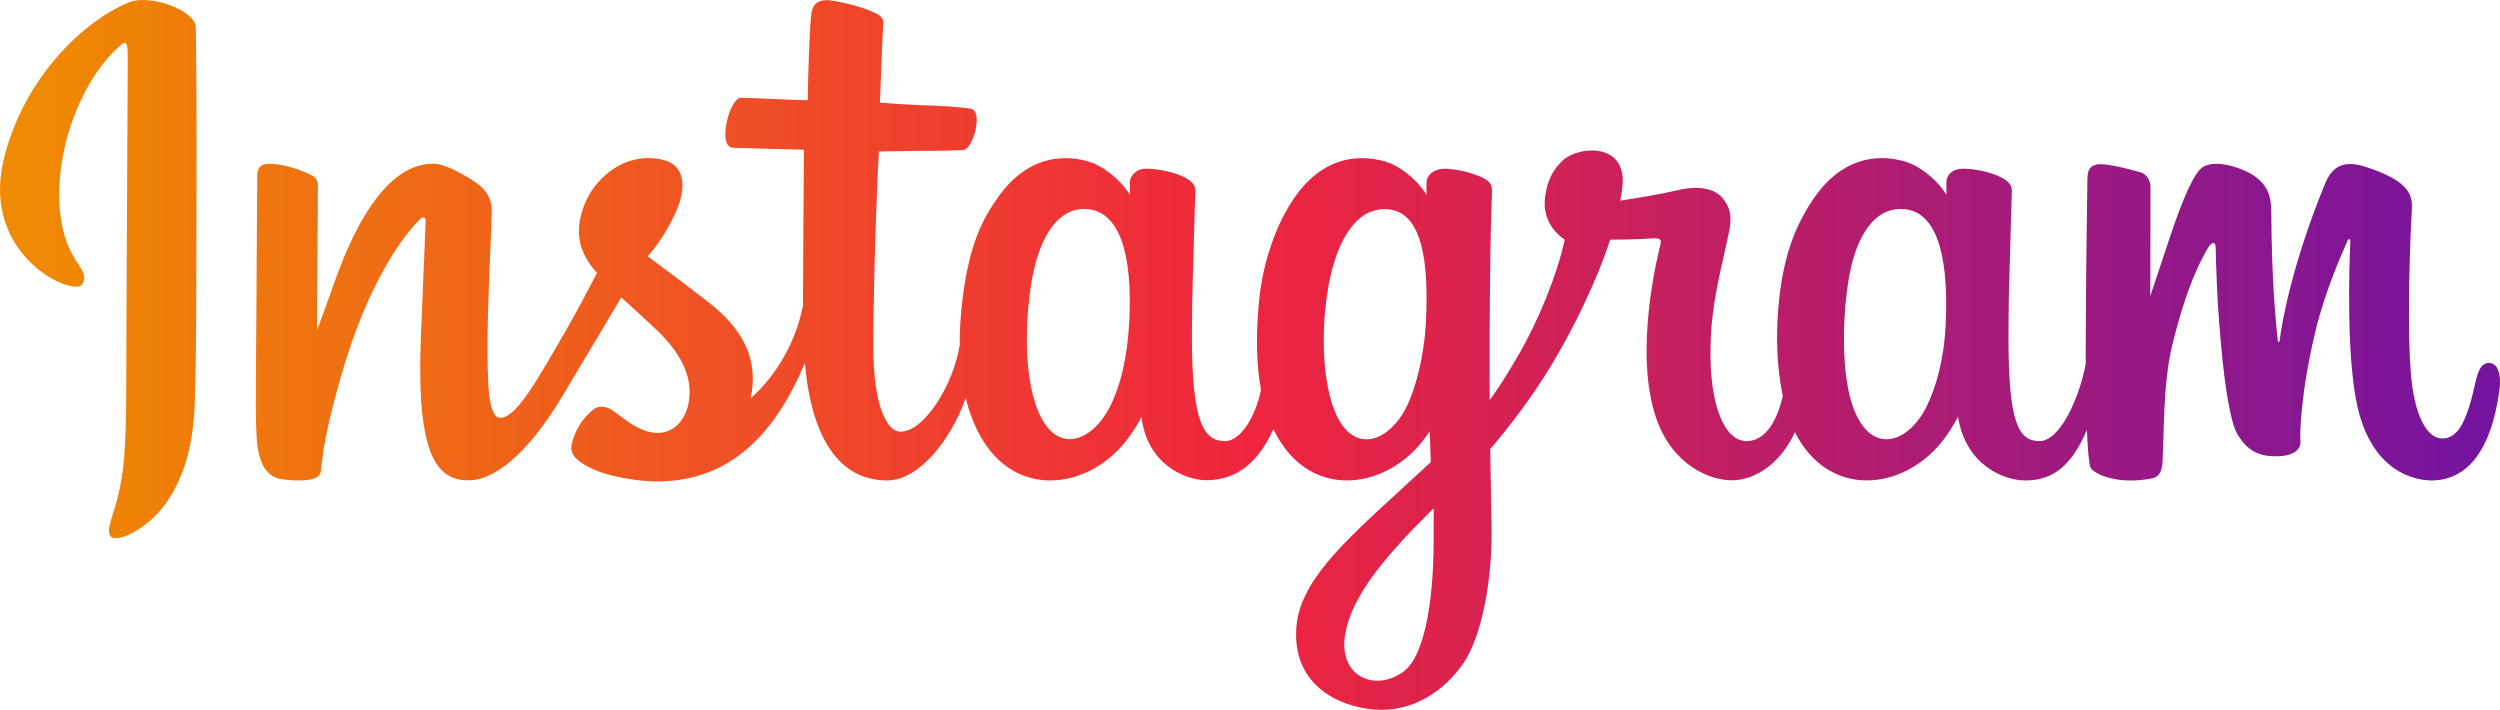
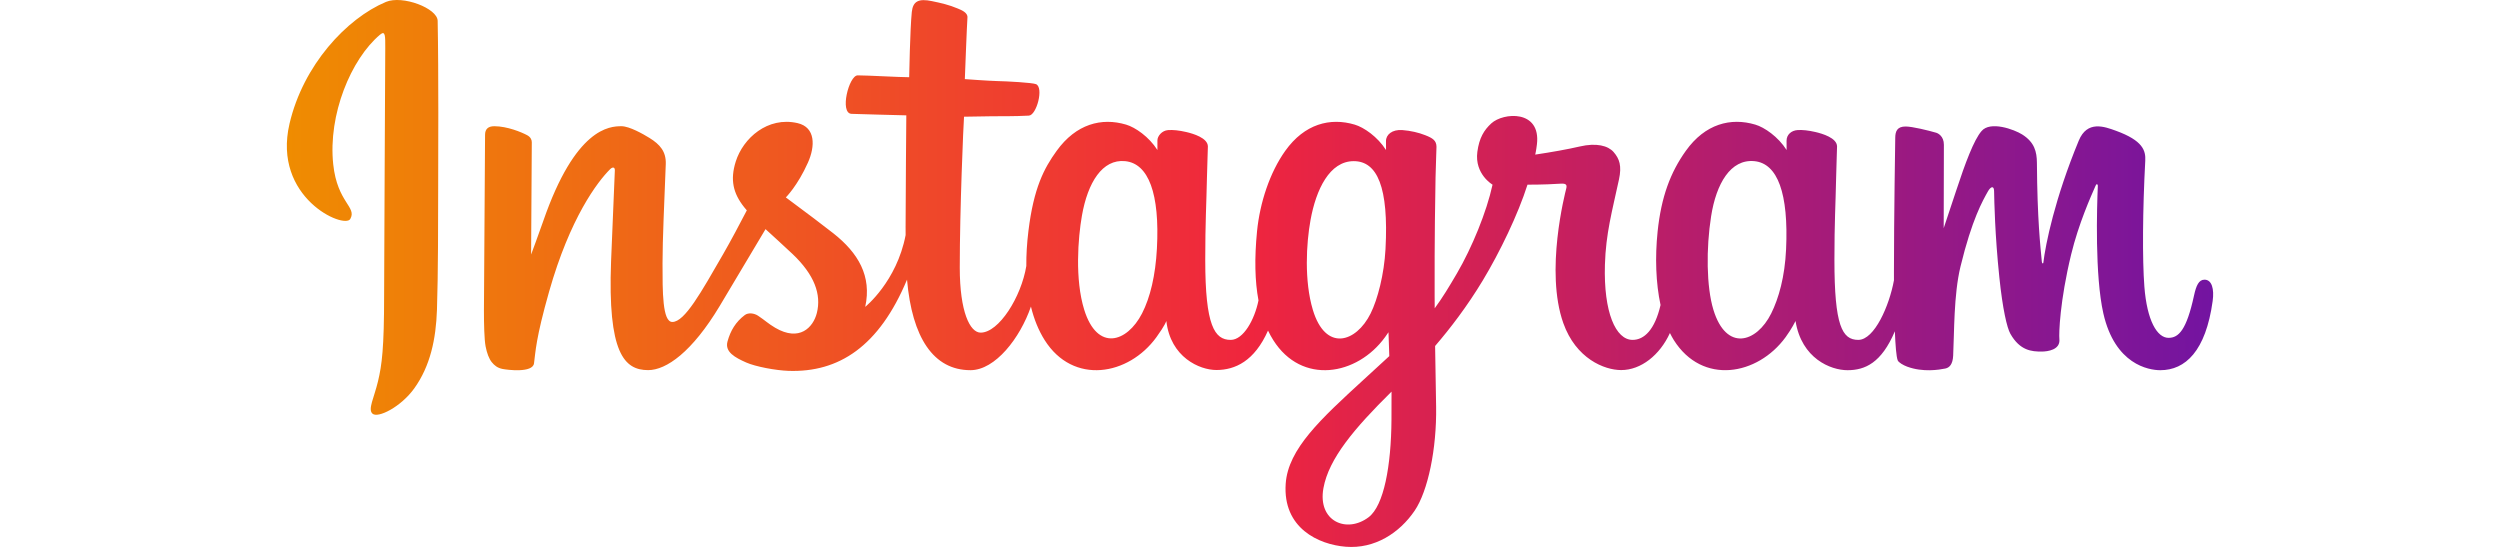
- <svg xmlns="http://www.w3.org/2000/svg" width="1370" height="389" viewBox="0 0 1370 389" fill="none">
-   <path d="M70.513 1.352C42.471 13.109 11.644 46.283 1.908 87.954C-10.423 140.737 40.889 163.058 45.098 155.751C50.051 147.149 35.904 144.24 32.991 116.853C29.227 81.48 45.658 41.955 66.339 24.612C70.183 21.39 69.998 25.875 69.998 34.17C69.998 49.006 69.18 182.166 69.18 209.96C69.18 247.564 67.628 259.439 64.84 271.171C62.015 283.062 57.477 291.096 60.915 294.194C64.759 297.656 81.169 289.421 90.67 276.149C102.062 260.233 106.049 241.118 106.766 220.36C107.631 195.336 107.594 155.628 107.631 132.979C107.665 112.207 107.979 51.381 107.266 14.815C107.093 5.846 82.241 -3.564 70.513 1.352ZM1363.85 198.906C1359.78 198.906 1357.93 203.102 1356.39 210.167C1351.06 234.732 1345.47 240.276 1338.25 240.276C1330.18 240.276 1322.93 228.112 1321.07 203.767C1319.6 184.624 1319.84 149.378 1321.71 114.321C1322.09 107.118 1320.11 99.991 1300.8 92.972C1292.5 89.951 1280.42 85.508 1274.41 100.032C1257.43 141.067 1250.78 173.647 1249.22 186.877C1249.14 187.562 1248.3 187.701 1248.15 186.101C1247.15 175.503 1244.92 156.24 1244.65 115.773C1244.59 107.877 1242.92 101.156 1234.21 95.654C1228.57 92.081 1211.41 85.769 1205.23 93.281C1199.88 99.425 1193.68 115.96 1187.24 135.56C1182 151.488 1178.36 162.264 1178.36 162.264C1178.36 162.264 1178.42 119.281 1178.49 102.977C1178.52 96.826 1174.3 94.775 1173.03 94.405C1167.31 92.743 1156.04 89.967 1151.26 89.967C1145.35 89.967 1143.9 93.27 1143.9 98.082C1143.9 98.712 1142.97 154.673 1142.97 193.803C1142.97 195.502 1142.97 197.358 1142.98 199.329C1139.72 217.313 1129.13 241.727 1117.61 241.727C1106.08 241.727 1100.64 231.521 1100.64 184.871C1100.64 157.659 1101.46 145.824 1101.86 126.143C1102.09 114.806 1102.54 106.098 1102.51 104.124C1102.43 98.066 1091.96 95.012 1087.09 93.881C1082.2 92.746 1077.95 92.303 1074.63 92.492C1069.93 92.757 1066.6 95.843 1066.6 100.088C1066.6 102.363 1066.63 106.689 1066.63 106.689C1060.57 97.168 1050.84 90.541 1044.36 88.621C1026.91 83.437 1008.71 88.033 994.975 107.263C984.06 122.545 977.481 139.855 974.891 164.722C972.998 182.9 973.616 201.337 976.981 216.927C972.915 234.519 965.367 241.727 957.103 241.727C945.104 241.727 936.406 222.128 937.416 188.227C938.082 165.929 942.54 150.283 947.413 127.646C949.49 117.993 947.802 112.943 943.568 108.101C939.685 103.658 931.413 101.392 919.516 104.182C911.044 106.169 898.928 108.311 887.848 109.954C887.848 109.954 888.516 107.284 889.065 102.576C891.948 77.884 865.14 79.888 856.587 87.774C851.481 92.483 848.006 98.036 846.687 108.02C844.595 123.863 857.505 131.338 857.505 131.338C853.268 150.749 842.884 176.101 832.166 194.431C826.424 204.252 822.028 211.529 816.36 219.266C816.339 216.39 816.324 213.514 816.314 210.638C816.183 169.834 816.727 137.72 816.964 126.145C817.2 114.808 817.654 106.333 817.626 104.36C817.564 99.928 814.979 98.253 809.601 96.136C804.846 94.262 799.224 92.965 793.392 92.513C786.033 91.94 781.597 95.845 781.714 100.466C781.737 101.339 781.737 106.696 781.737 106.696C775.684 97.175 765.946 90.549 759.47 88.628C742.023 83.444 723.816 88.04 710.084 107.27C699.172 122.552 692.025 143.996 690.001 164.537C688.114 183.682 688.463 199.952 691.034 213.657C688.26 227.381 680.283 241.732 671.264 241.732C659.734 241.732 653.173 231.526 653.173 184.876C653.173 157.664 653.99 145.831 654.388 126.148C654.624 114.811 655.073 106.102 655.046 104.129C654.96 98.07 644.493 95.017 639.623 93.886C634.527 92.704 630.127 92.273 626.748 92.522C622.288 92.854 619.157 96.847 619.157 99.827V106.696C613.103 97.175 603.365 90.549 596.89 88.628C579.442 83.444 561.337 88.114 547.503 107.27C538.482 119.761 531.179 133.61 527.42 164.265C526.334 173.123 525.854 181.421 525.917 189.173C522.319 211.192 506.433 236.569 493.434 236.569C485.828 236.569 478.585 221.807 478.585 190.341C478.585 148.427 481.179 88.753 481.615 83.001C481.615 83.001 498.037 82.722 501.217 82.685C509.41 82.595 516.828 82.789 527.736 82.23C533.208 81.951 538.48 62.296 532.832 59.863C530.275 58.762 512.182 57.797 505.012 57.645C498.982 57.509 482.192 56.265 482.192 56.265C482.192 56.265 483.698 16.654 484.05 12.47C484.348 8.98 479.84 7.187 477.254 6.095C470.966 3.436 465.344 2.16 458.677 0.784C449.467 -1.118 445.286 0.743 444.472 8.525C443.243 20.331 442.606 54.919 442.606 54.919C435.845 54.919 412.759 53.597 405.998 53.597C399.714 53.597 392.936 80.635 401.621 80.968C411.613 81.356 429.026 81.69 440.57 82.039C440.57 82.039 440.056 142.699 440.056 161.426C440.056 163.418 440.063 165.336 440.076 167.198C433.723 200.342 411.343 218.245 411.343 218.245C416.149 196.319 406.332 179.853 388.652 165.915C382.135 160.778 369.276 151.056 354.887 140.4C354.887 140.4 363.221 132.179 370.612 115.637C375.849 103.921 376.075 90.514 363.218 87.557C341.982 82.671 324.468 98.28 319.245 114.947C315.197 127.86 317.356 137.439 325.284 147.393C325.863 148.12 326.49 148.861 327.138 149.609C322.344 158.857 315.758 171.309 310.179 180.966C294.694 207.776 283 228.982 274.159 228.982C267.093 228.982 267.19 207.453 267.19 187.295C267.19 169.917 268.472 143.79 269.496 116.74C269.835 107.794 265.364 102.698 257.872 98.082C253.319 95.278 243.604 89.764 237.98 89.764C229.558 89.764 205.259 90.911 182.3 157.38C179.406 165.758 173.722 181.024 173.722 181.024L174.211 101.092C174.211 99.218 173.212 97.403 170.929 96.164C167.06 94.064 156.726 89.764 147.539 89.764C143.162 89.764 140.976 91.802 140.976 95.864L140.173 220.92C140.173 230.423 140.42 241.508 141.361 246.355C142.295 251.211 143.81 255.158 145.687 257.507C147.56 259.852 149.727 261.641 153.302 262.38C156.627 263.065 174.838 265.406 175.786 258.44C176.92 250.092 176.962 241.063 186.525 207.388C201.413 154.961 220.823 129.381 229.95 120.297C231.543 118.709 233.365 118.614 233.278 121.213C232.89 132.705 231.52 161.428 230.596 185.829C228.124 251.128 239.993 263.231 256.954 263.231C269.93 263.231 288.221 250.325 307.83 217.661C320.052 197.305 331.921 177.345 340.451 162.959C346.394 168.466 353.06 174.39 359.727 180.721C375.214 195.433 380.299 209.413 376.926 222.674C374.345 232.814 364.627 243.262 347.332 233.107C342.291 230.146 340.137 227.856 335.071 224.514C332.347 222.721 328.192 222.183 325.699 224.064C319.221 228.95 315.518 235.168 313.403 242.863C311.346 250.35 318.839 254.308 326.605 257.771C333.293 260.75 347.666 263.451 356.833 263.758C392.547 264.953 421.16 246.498 441.075 198.892C444.642 240.006 459.814 263.271 486.179 263.271C503.804 263.271 521.475 240.469 529.203 218.038C531.421 227.182 534.705 235.131 538.946 241.857C559.26 274.07 598.668 267.137 618.463 239.784C624.581 231.332 625.515 228.292 625.515 228.292C628.402 254.122 649.184 263.148 661.083 263.148C674.41 263.148 688.17 256.843 697.814 235.113C698.919 237.431 700.158 239.684 701.524 241.859C721.838 274.072 761.246 267.139 781.041 239.786C781.973 238.501 782.784 237.337 783.49 236.292L784.071 253.261L765.849 269.989C735.301 298.011 712.093 319.266 710.386 344.017C708.216 375.578 733.774 387.307 753.138 388.844C773.666 390.476 791.277 379.116 802.088 363.216C811.601 349.224 817.825 319.107 817.37 289.358C817.188 277.447 816.888 262.301 816.651 246.066C827.374 233.603 839.458 217.848 850.58 199.412C862.705 179.316 875.697 152.332 882.348 131.332C882.348 131.332 893.636 131.428 905.682 130.639C909.536 130.388 910.64 131.172 909.93 134.002C909.07 137.416 894.71 192.852 907.816 229.781C916.786 255.061 937.008 263.194 948.997 263.194C963.031 263.194 976.455 252.587 983.65 236.834C984.517 238.591 985.425 240.289 986.412 241.859C1006.73 274.072 1046 267.1 1065.93 239.786C1070.43 233.624 1072.98 228.295 1072.98 228.295C1077.26 255.026 1098.03 263.284 1109.93 263.284C1122.32 263.284 1134.08 258.2 1143.62 235.602C1144.02 245.554 1144.65 253.688 1145.64 256.252C1146.24 257.821 1149.76 259.79 1152.33 260.741C1163.66 264.946 1175.22 262.959 1179.5 262.094C1182.47 261.493 1184.78 259.114 1185.09 252.97C1185.92 236.837 1185.41 209.731 1190.3 189.584C1198.5 155.776 1206.15 142.659 1209.78 136.169C1211.81 132.532 1214.11 131.932 1214.19 135.781C1214.36 143.571 1214.75 166.446 1217.93 197.18C1220.26 219.783 1223.37 233.144 1225.77 237.372C1232.61 249.462 1241.05 250.034 1247.93 250.034C1252.3 250.034 1261.45 248.827 1260.63 241.132C1260.23 237.381 1260.93 214.202 1269.02 180.894C1274.3 159.143 1283.11 139.493 1286.28 132.306C1287.45 129.656 1288 131.745 1287.98 132.151C1287.31 147.13 1285.81 196.125 1291.91 222.921C1300.17 259.225 1324.08 263.284 1332.41 263.284C1350.19 263.284 1364.74 249.743 1369.64 214.112C1370.83 205.528 1369.09 198.906 1363.85 198.906ZM618.792 176.878C617.773 195.735 614.097 211.499 608.198 222.949C597.526 243.673 576.41 250.244 567.1 220.3C560.387 198.708 562.673 169.264 565.465 153.362C569.609 129.757 579.986 113.024 596.186 114.61C612.827 116.239 620.916 137.642 618.792 176.878ZM781.371 177.151C780.421 194.957 775.808 212.845 770.777 222.951C760.39 243.818 738.677 250.341 729.678 220.302C723.526 199.776 724.999 173.213 728.043 156.478C731.994 134.759 741.568 114.612 758.765 114.612C775.483 114.61 783.727 132.968 781.371 177.151ZM785.614 298.634C785.388 331.118 780.282 359.599 769.329 367.871C753.793 379.6 732.911 370.802 737.235 347.099C741.061 326.123 759.154 304.702 785.66 278.529C785.658 278.529 785.713 284.498 785.614 298.634ZM1066.26 177.34C1065.36 196.889 1061.04 212.171 1055.67 222.949C1045.28 243.816 1023.72 250.295 1014.57 220.3C1009.58 203.949 1009.35 176.641 1012.94 153.823C1016.59 130.581 1026.78 113.024 1043.66 114.61C1060.3 116.172 1068.1 137.642 1066.26 177.34Z" fill="url(#paint0_linear_223_122)" />
+ <svg xmlns="http://www.w3.org/2000/svg" width="1778" height="389" viewBox="0 0 1778 389" fill="none">
+   <path d="M274.513 1.352C246.471 13.109 215.644 46.283 205.908 87.954C193.577 140.737 244.889 163.058 249.098 155.751C254.051 147.149 239.903 144.24 236.991 116.853C233.227 81.48 249.658 41.955 270.339 24.612C274.183 21.39 273.998 25.875 273.998 34.17C273.998 49.006 273.18 182.166 273.18 209.96C273.18 247.564 271.628 259.439 268.84 271.171C266.015 283.062 261.477 291.096 264.915 294.194C268.759 297.656 285.169 289.421 294.67 276.149C306.062 260.233 310.049 241.118 310.766 220.36C311.631 195.336 311.594 155.628 311.631 132.979C311.665 112.207 311.979 51.381 311.266 14.815C311.093 5.846 286.241 -3.564 274.513 1.352ZM1567.85 198.906C1563.78 198.906 1561.93 203.102 1560.39 210.167C1555.06 234.732 1549.47 240.276 1542.25 240.276C1534.18 240.276 1526.93 228.112 1525.07 203.767C1523.6 184.624 1523.84 149.378 1525.71 114.321C1526.09 107.118 1524.11 99.991 1504.8 92.972C1496.5 89.951 1484.42 85.508 1478.41 100.032C1461.43 141.067 1454.78 173.647 1453.22 186.877C1453.14 187.562 1452.3 187.701 1452.15 186.101C1451.15 175.503 1448.92 156.24 1448.65 115.773C1448.59 107.877 1446.92 101.156 1438.21 95.654C1432.57 92.081 1415.41 85.769 1409.23 93.281C1403.88 99.425 1397.68 115.96 1391.24 135.56C1386 151.488 1382.36 162.264 1382.36 162.264C1382.36 162.264 1382.42 119.281 1382.49 102.977C1382.52 96.826 1378.3 94.775 1377.03 94.405C1371.31 92.743 1360.04 89.967 1355.26 89.967C1349.35 89.967 1347.9 93.27 1347.9 98.082C1347.9 98.712 1346.97 154.673 1346.97 193.803C1346.97 195.502 1346.97 197.358 1346.98 199.329C1343.72 217.313 1333.13 241.727 1321.61 241.727C1310.08 241.727 1304.64 231.521 1304.64 184.871C1304.64 157.659 1305.46 145.824 1305.86 126.143C1306.09 114.806 1306.54 106.098 1306.51 104.124C1306.43 98.066 1295.96 95.012 1291.09 93.881C1286.2 92.746 1281.95 92.303 1278.63 92.492C1273.93 92.757 1270.6 95.843 1270.6 100.088C1270.6 102.363 1270.63 106.689 1270.63 106.689C1264.57 97.168 1254.84 90.541 1248.36 88.621C1230.91 83.437 1212.71 88.033 1198.97 107.263C1188.06 122.545 1181.48 139.855 1178.89 164.722C1177 182.9 1177.62 201.337 1180.98 216.927C1176.92 234.519 1169.37 241.727 1161.1 241.727C1149.1 241.727 1140.41 222.128 1141.42 188.227C1142.08 165.929 1146.54 150.283 1151.41 127.646C1153.49 117.993 1151.8 112.943 1147.57 108.101C1143.68 103.658 1135.41 101.392 1123.52 104.182C1115.04 106.169 1102.93 108.311 1091.85 109.954C1091.85 109.954 1092.52 107.284 1093.07 102.576C1095.95 77.884 1069.14 79.888 1060.59 87.774C1055.48 92.483 1052.01 98.036 1050.69 108.02C1048.6 123.863 1061.5 131.338 1061.5 131.338C1057.27 150.749 1046.88 176.101 1036.17 194.431C1030.42 204.252 1026.03 211.529 1020.36 219.266C1020.34 216.39 1020.32 213.514 1020.31 210.638C1020.18 169.834 1020.73 137.72 1020.96 126.145C1021.2 114.808 1021.65 106.333 1021.63 104.36C1021.56 99.928 1018.98 98.253 1013.6 96.136C1008.85 94.262 1003.22 92.965 997.392 92.513C990.034 91.94 985.597 95.845 985.714 100.466C985.737 101.339 985.737 106.696 985.737 106.696C979.684 97.175 969.945 90.549 963.47 88.628C946.023 83.444 927.816 88.04 914.084 107.27C903.172 122.552 896.025 143.996 894.001 164.537C892.114 183.682 892.463 199.952 895.034 213.657C892.26 227.381 884.283 241.732 875.264 241.732C863.734 241.732 857.173 231.526 857.173 184.876C857.173 157.664 857.99 145.831 858.388 126.148C858.624 114.811 859.073 106.102 859.046 104.129C858.96 98.07 848.493 95.017 843.623 93.886C838.527 92.704 834.127 92.273 830.748 92.522C826.288 92.854 823.157 96.847 823.157 99.827V106.696C817.103 97.175 807.365 90.549 800.89 88.628C783.442 83.444 765.337 88.114 751.503 107.27C742.482 119.761 735.179 133.61 731.42 164.265C730.334 173.123 729.854 181.421 729.917 189.173C726.319 211.192 710.433 236.569 697.434 236.569C689.828 236.569 682.585 221.807 682.585 190.341C682.585 148.427 685.179 88.753 685.615 83.001C685.615 83.001 702.037 82.722 705.217 82.685C713.41 82.595 720.828 82.789 731.736 82.23C737.208 81.951 742.48 62.296 736.832 59.863C734.275 58.762 716.182 57.797 709.012 57.645C702.982 57.509 686.192 56.265 686.192 56.265C686.192 56.265 687.698 16.654 688.05 12.47C688.348 8.98 683.84 7.187 681.254 6.095C674.966 3.436 669.344 2.16 662.677 0.784C653.467 -1.118 649.286 0.743 648.472 8.525C647.243 20.331 646.606 54.919 646.606 54.919C639.845 54.919 616.759 53.597 609.998 53.597C603.714 53.597 596.936 80.635 605.621 80.968C615.613 81.356 633.026 81.69 644.57 82.039C644.57 82.039 644.056 142.699 644.056 161.426C644.056 163.418 644.063 165.336 644.076 167.198C637.723 200.342 615.343 218.245 615.343 218.245C620.149 196.319 610.332 179.853 592.652 165.915C586.135 160.777 573.276 151.056 558.887 140.4C558.887 140.4 567.221 132.179 574.612 115.637C579.849 103.921 580.075 90.514 567.218 87.557C545.982 82.671 528.468 98.28 523.245 114.947C519.197 127.86 521.356 137.439 529.284 147.393C529.863 148.12 530.49 148.861 531.138 149.609C526.344 158.857 519.758 171.309 514.179 180.966C498.694 207.776 487 228.982 478.159 228.982C471.093 228.982 471.19 207.453 471.19 187.295C471.19 169.917 472.472 143.79 473.496 116.74C473.835 107.794 469.364 102.698 461.872 98.082C457.319 95.278 447.604 89.764 441.98 89.764C433.558 89.764 409.259 90.911 386.3 157.38C383.406 165.758 377.722 181.024 377.722 181.024L378.211 101.092C378.211 99.218 377.212 97.403 374.929 96.164C371.06 94.064 360.726 89.764 351.539 89.764C347.162 89.764 344.976 91.802 344.976 95.864L344.173 220.92C344.173 230.423 344.42 241.508 345.361 246.355C346.295 251.211 347.81 255.158 349.687 257.507C351.56 259.852 353.727 261.641 357.302 262.38C360.627 263.065 378.838 265.406 379.786 258.44C380.92 250.092 380.962 241.063 390.525 207.388C405.413 154.961 424.823 129.381 433.95 120.297C435.543 118.709 437.365 118.614 437.278 121.213C436.89 132.705 435.52 161.428 434.596 185.829C432.124 251.128 443.993 263.231 460.954 263.231C473.93 263.231 492.221 250.325 511.83 217.661C524.052 197.305 535.921 177.345 544.451 162.959C550.394 168.466 557.06 174.39 563.727 180.721C579.214 195.433 584.299 209.413 580.926 222.674C578.345 232.814 568.627 243.262 551.332 233.107C546.291 230.146 544.137 227.856 539.071 224.514C536.347 222.721 532.192 222.183 529.699 224.064C523.221 228.95 519.518 235.168 517.403 242.863C515.346 250.35 522.839 254.308 530.605 257.771C537.293 260.75 551.666 263.451 560.833 263.758C596.547 264.953 625.16 246.498 645.075 198.892C648.642 240.006 663.814 263.271 690.179 263.271C707.804 263.271 725.475 240.469 733.203 218.038C735.421 227.182 738.705 235.131 742.946 241.857C763.26 274.07 802.668 267.137 822.463 239.784C828.581 231.332 829.515 228.292 829.515 228.292C832.402 254.122 853.184 263.148 865.083 263.148C878.41 263.148 892.17 256.843 901.814 235.113C902.919 237.431 904.158 239.684 905.524 241.859C925.838 274.072 965.246 267.139 985.041 239.786C985.973 238.501 986.784 237.337 987.49 236.292L988.071 253.261L969.849 269.989C939.301 298.011 916.093 319.266 914.386 344.017C912.216 375.578 937.774 387.307 957.138 388.844C977.666 390.476 995.277 379.116 1006.09 363.216C1015.6 349.224 1021.82 319.107 1021.37 289.358C1021.19 277.447 1020.89 262.301 1020.65 246.066C1031.37 233.603 1043.46 217.848 1054.58 199.412C1066.7 179.316 1079.7 152.332 1086.35 131.332C1086.35 131.332 1097.64 131.428 1109.68 130.639C1113.54 130.388 1114.64 131.172 1113.93 134.002C1113.07 137.416 1098.71 192.852 1111.82 229.781C1120.79 255.061 1141.01 263.194 1153 263.194C1167.03 263.194 1180.45 252.587 1187.65 236.834C1188.52 238.591 1189.43 240.289 1190.41 241.859C1210.73 274.072 1250 267.1 1269.93 239.786C1274.43 233.624 1276.98 228.295 1276.98 228.295C1281.26 255.026 1302.03 263.284 1313.93 263.284C1326.32 263.284 1338.08 258.2 1347.62 235.602C1348.02 245.554 1348.65 253.688 1349.64 256.252C1350.24 257.821 1353.76 259.79 1356.33 260.741C1367.66 264.946 1379.22 262.959 1383.5 262.094C1386.47 261.493 1388.78 259.114 1389.09 252.97C1389.92 236.837 1389.41 209.731 1394.3 189.584C1402.5 155.776 1410.15 142.659 1413.78 136.169C1415.81 132.532 1418.11 131.932 1418.19 135.781C1418.36 143.571 1418.75 166.446 1421.93 197.18C1424.26 219.783 1427.37 233.144 1429.77 237.372C1436.61 249.462 1445.05 250.034 1451.93 250.034C1456.3 250.034 1465.45 248.827 1464.63 241.132C1464.23 237.381 1464.93 214.202 1473.02 180.894C1478.3 159.143 1487.11 139.493 1490.28 132.306C1491.45 129.656 1492 131.745 1491.98 132.151C1491.31 147.13 1489.81 196.125 1495.91 222.921C1504.17 259.225 1528.08 263.284 1536.41 263.284C1554.19 263.284 1568.74 249.743 1573.64 214.112C1574.83 205.528 1573.09 198.906 1567.85 198.906ZM822.792 176.878C821.773 195.735 818.097 211.499 812.198 222.949C801.526 243.673 780.41 250.244 771.1 220.3C764.387 198.708 766.673 169.264 769.465 153.362C773.609 129.757 783.986 113.024 800.186 114.61C816.827 116.239 824.916 137.642 822.792 176.878ZM985.371 177.151C984.421 194.957 979.808 212.845 974.777 222.951C964.39 243.818 942.677 250.341 933.678 220.302C927.526 199.776 928.999 173.213 932.043 156.478C935.994 134.759 945.568 114.612 962.765 114.612C979.483 114.61 987.727 132.968 985.371 177.151ZM989.614 298.634C989.388 331.118 984.282 359.599 973.329 367.871C957.793 379.6 936.911 370.802 941.235 347.099C945.061 326.123 963.154 304.702 989.66 278.529C989.658 278.529 989.713 284.498 989.614 298.634ZM1270.26 177.34C1269.36 196.889 1265.04 212.171 1259.67 222.949C1249.28 243.816 1227.72 250.295 1218.57 220.3C1213.58 203.949 1213.35 176.641 1216.94 153.823C1220.59 130.581 1230.78 113.024 1247.66 114.61C1264.3 116.172 1272.1 137.642 1270.26 177.34Z" fill="url(#paint0_linear_223_122)" />
  <defs>
-     <linearGradient id="paint0_linear_223_122" x1="0" y1="194.5" x2="1370" y2="194.5" gradientUnits="userSpaceOnUse">
+     <linearGradient id="paint0_linear_223_122" x1="204" y1="194.5" x2="1574" y2="194.5" gradientUnits="userSpaceOnUse">
      <stop stop-color="#EF8C01" />
      <stop offset="0.5" stop-color="#EF253E" />
      <stop offset="1" stop-color="#7314A1" />
    </linearGradient>
  </defs>
</svg>
